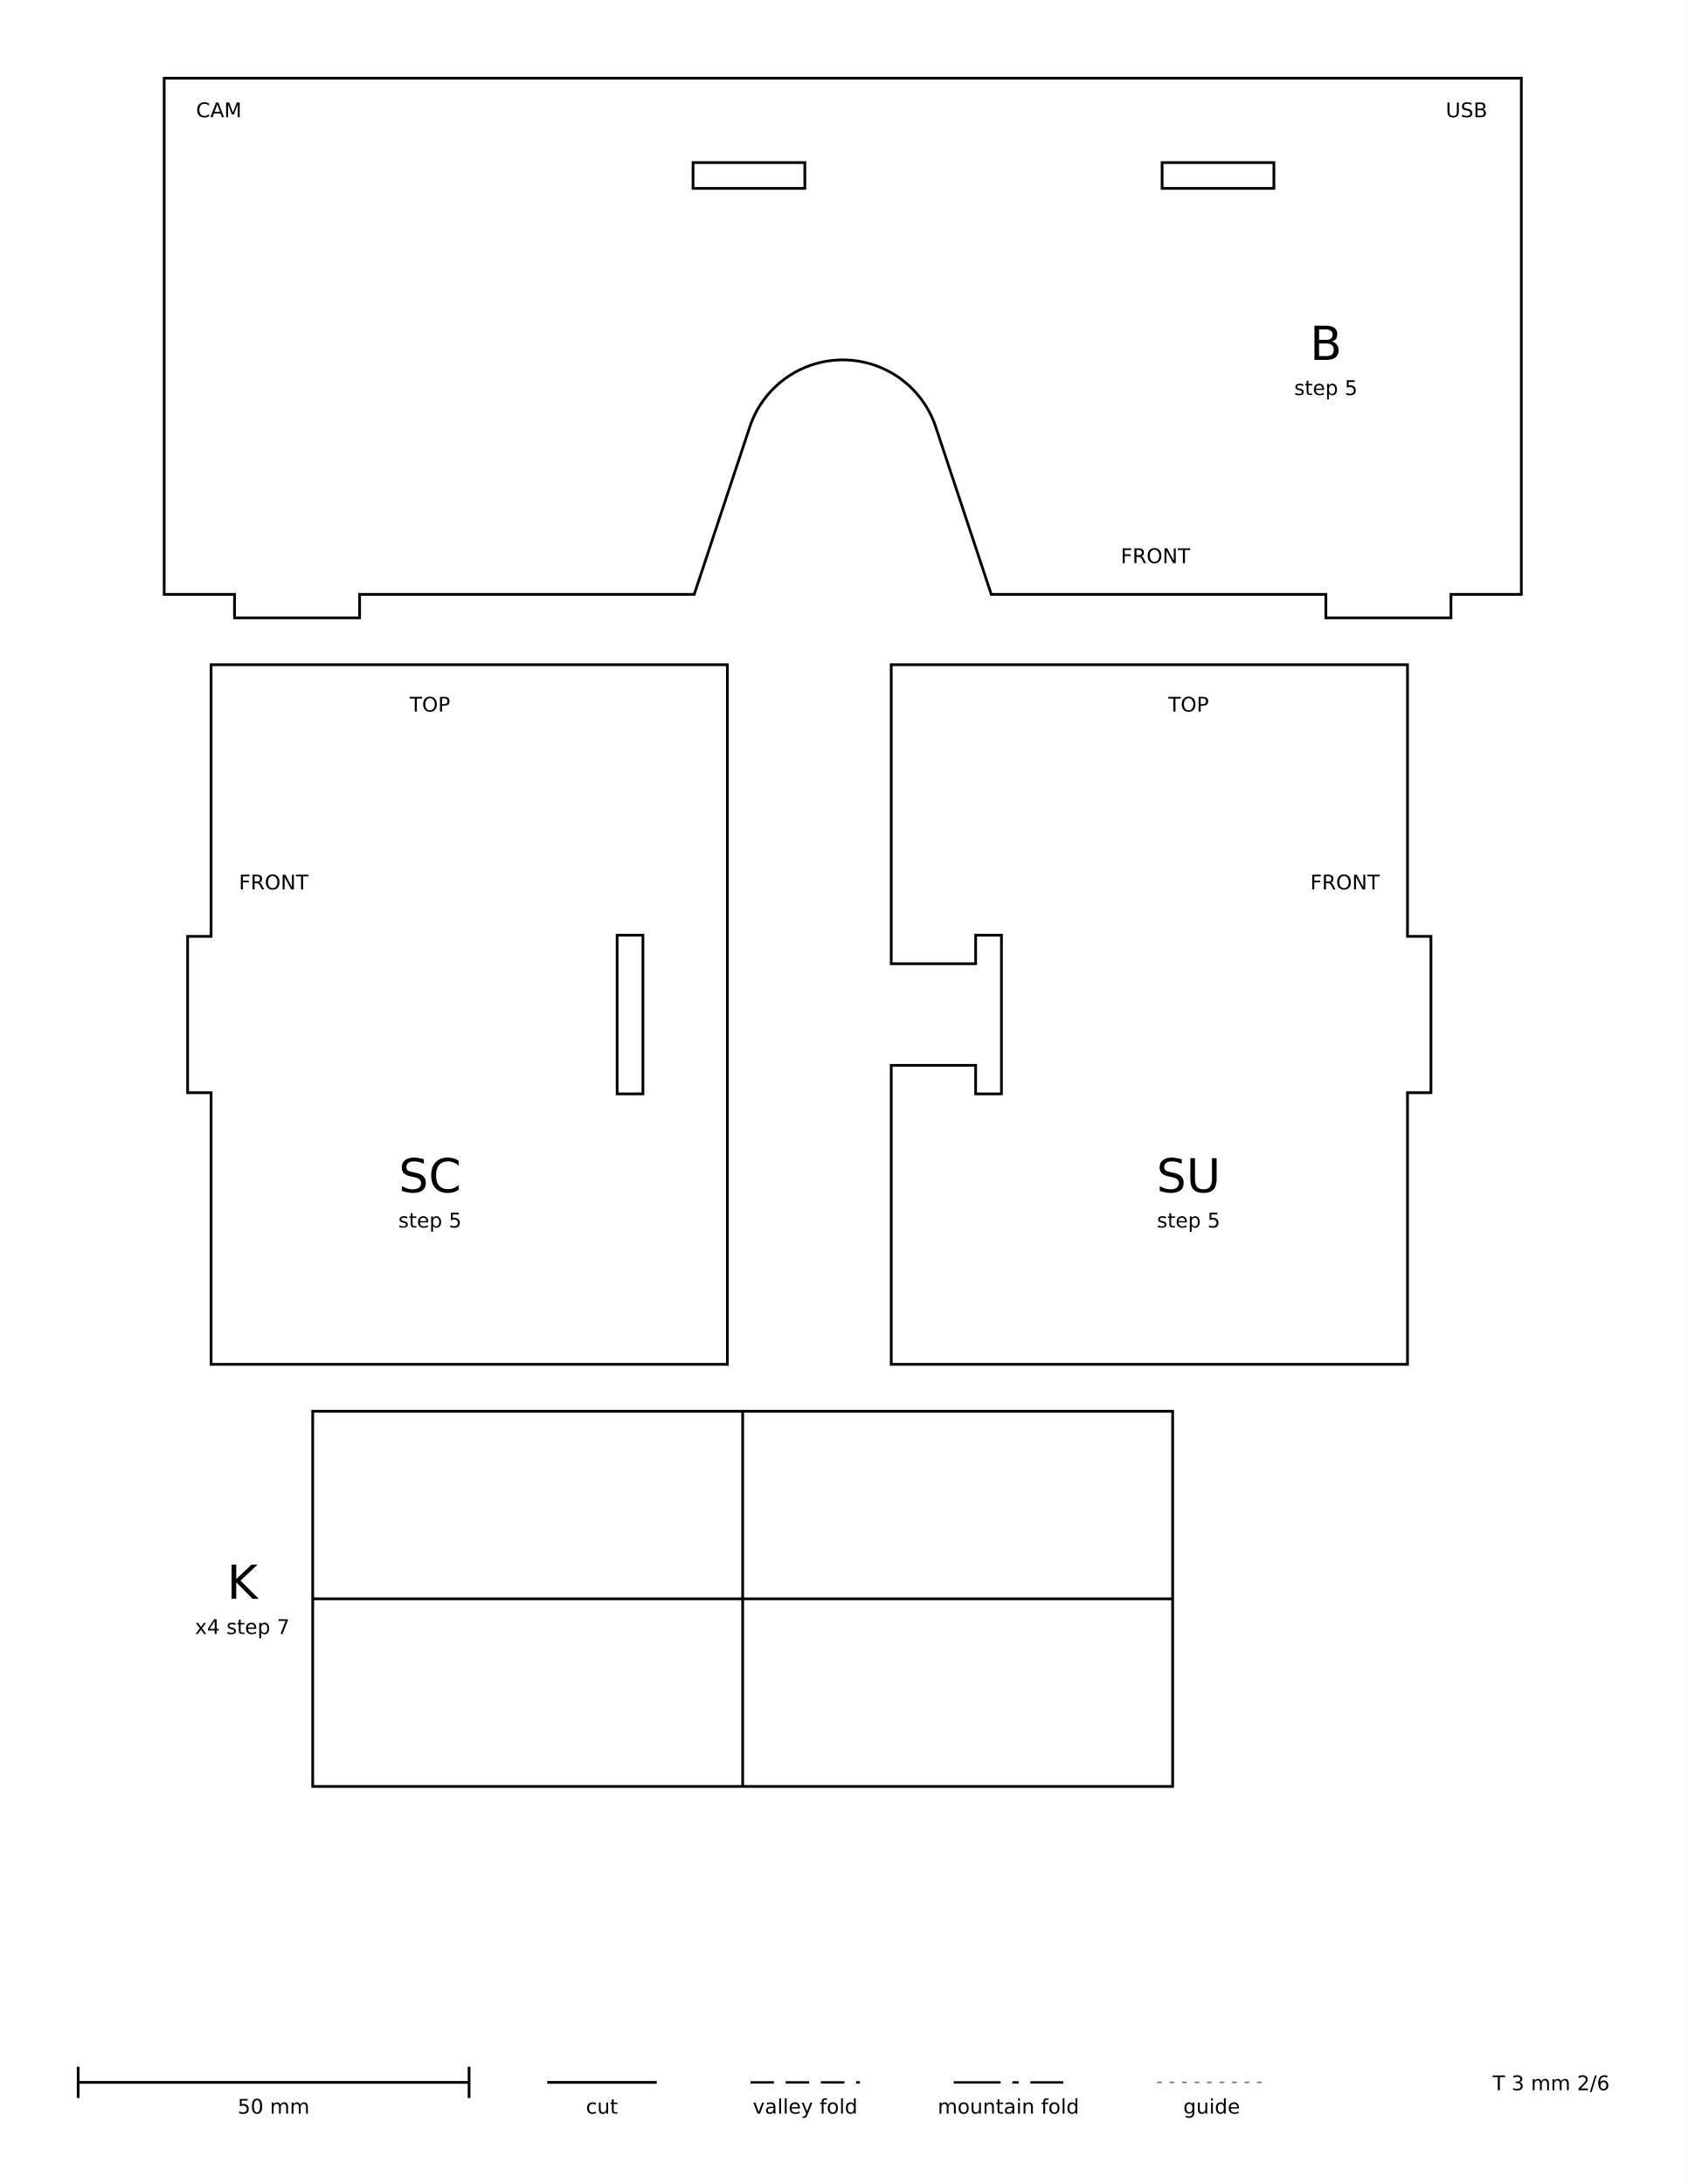
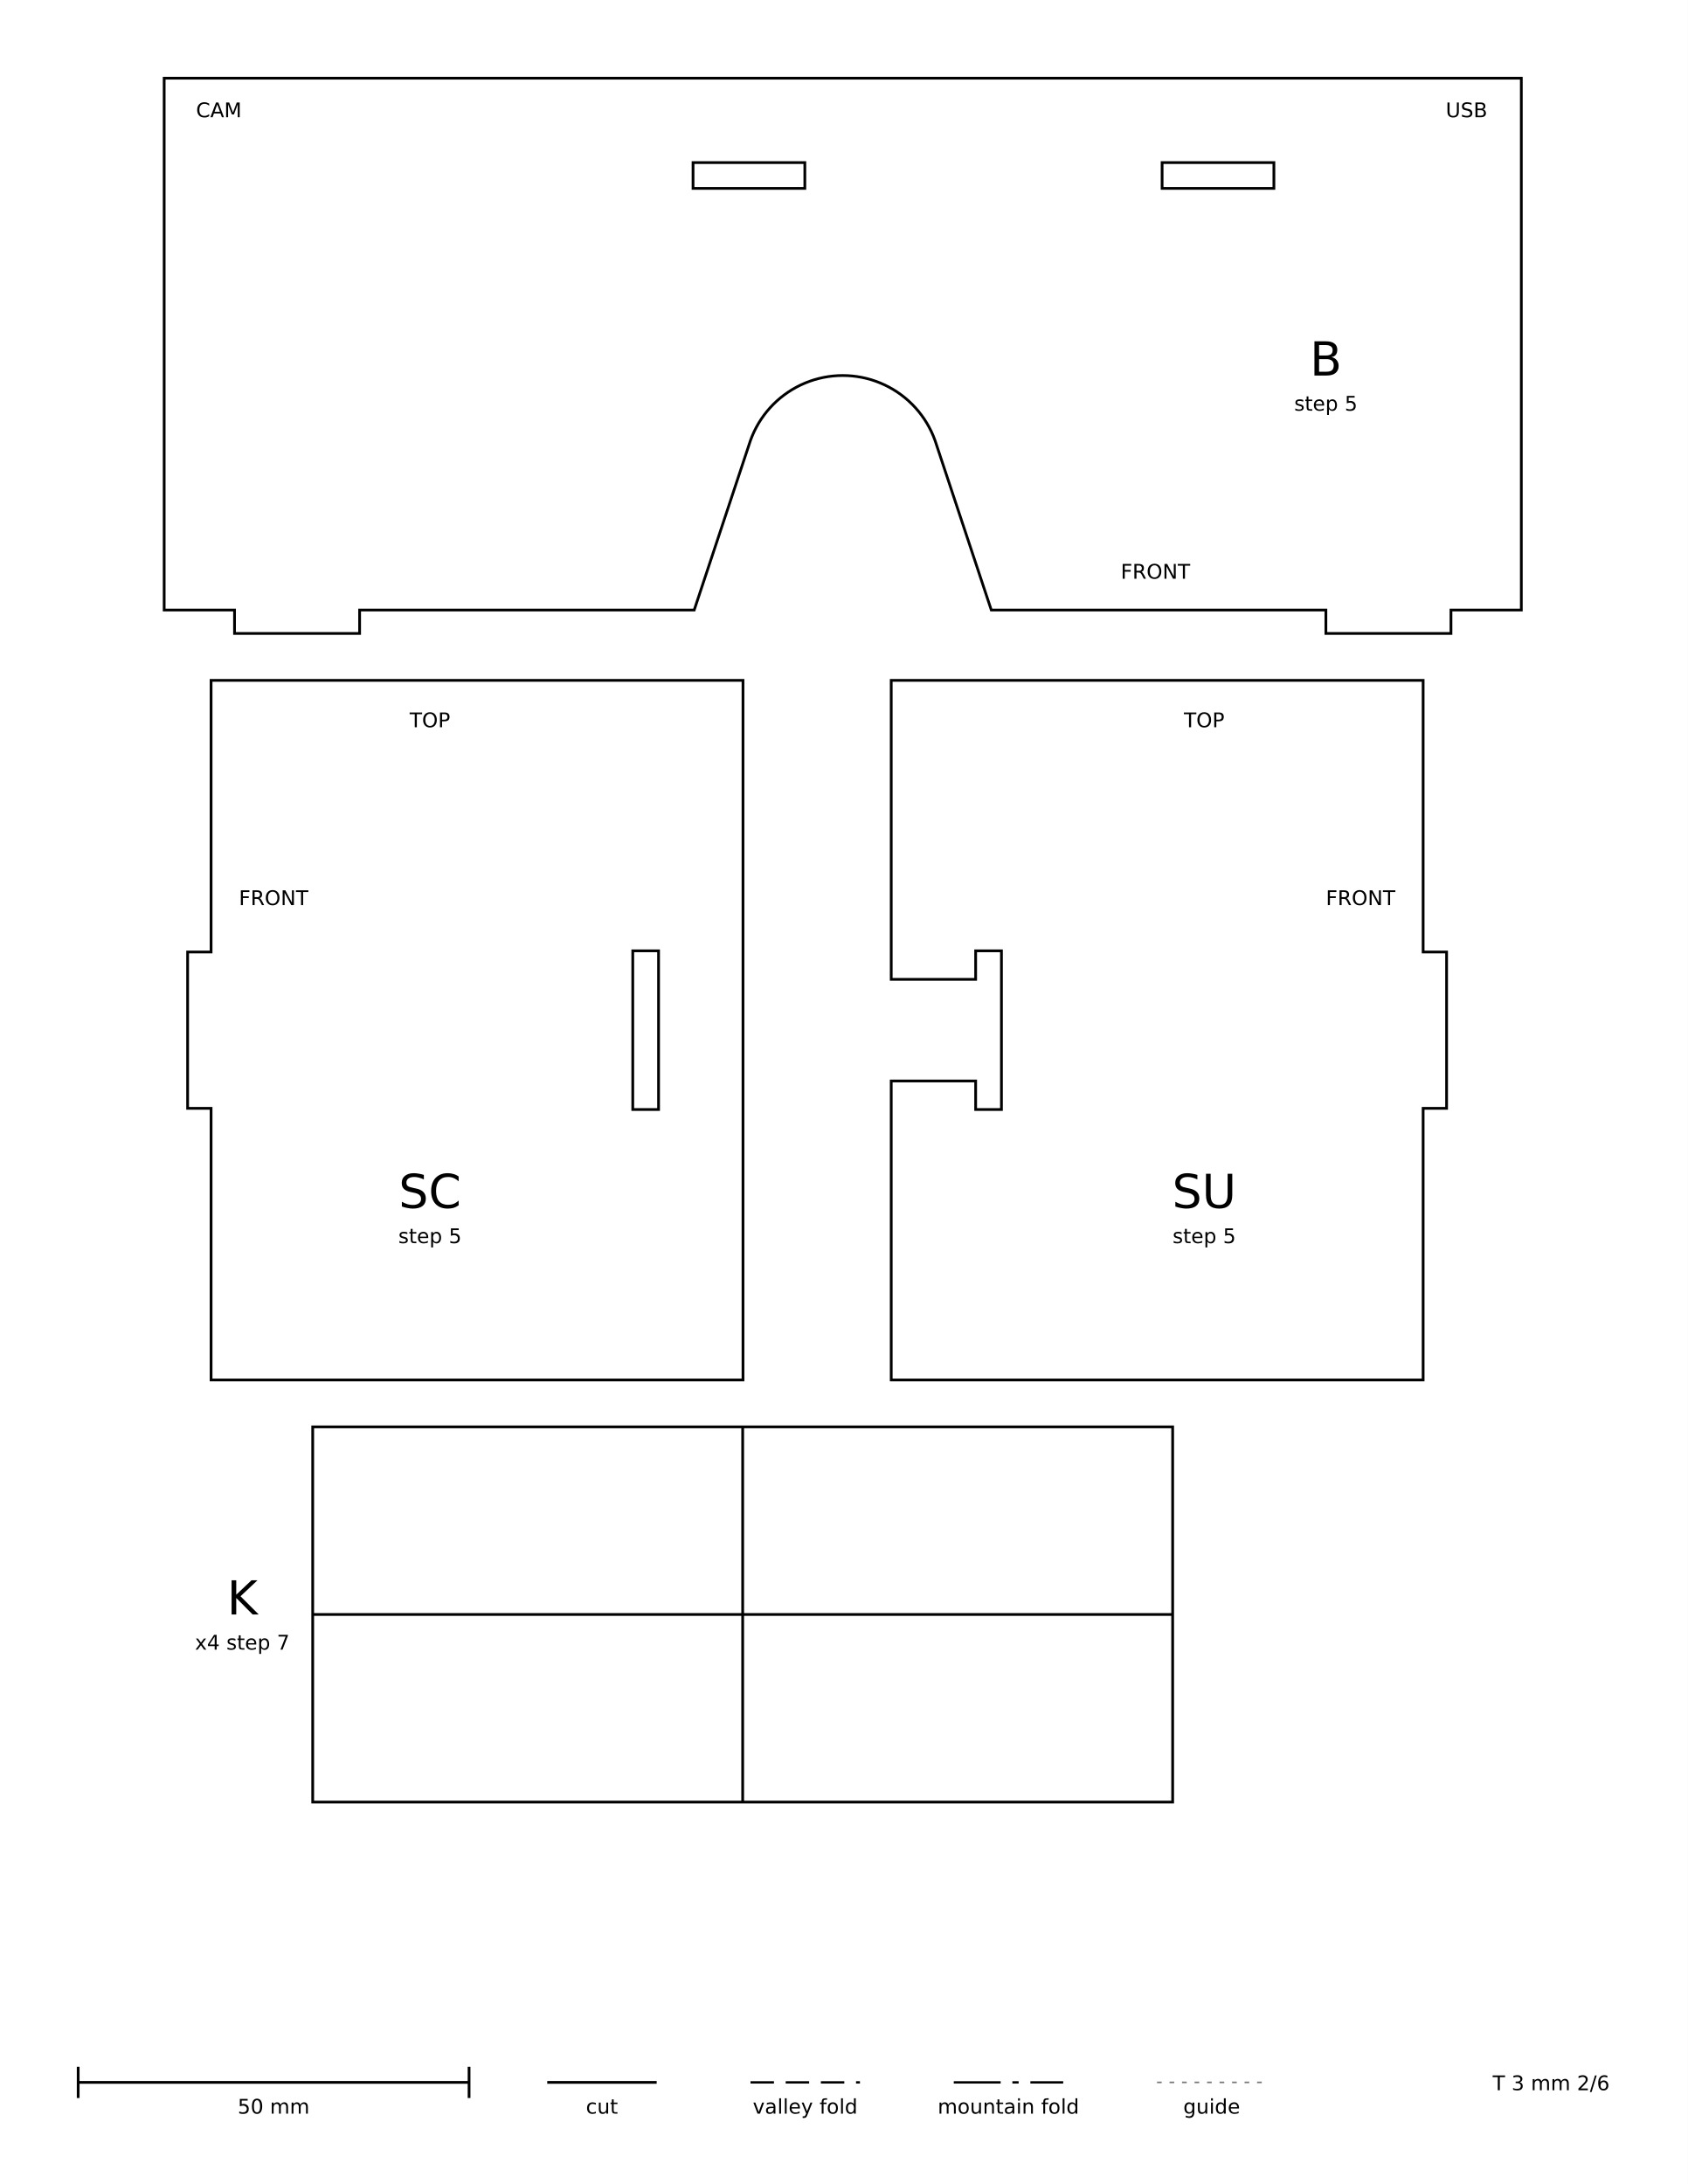
<svg xmlns="http://www.w3.org/2000/svg" width="215.9mm" height="279.4mm" viewBox="0 0 215.9 279.4">
  <rect width="215.9" height="279.4" fill="#fff" />
-   <path class="cut" fill="none" stroke="#000" stroke-width="0.35" d="M21.000,76.040 L21.000,10.000 L194.600,10.000 L194.600,76.040 L185.600,76.040 L185.600,79.040 L169.600,79.040 L169.600,76.040 L126.800,76.040 L119.607,54.355 L119.385,53.781 L119.136,53.218 L118.859,52.669 L118.556,52.133 L118.227,51.613 L117.872,51.110 L117.494,50.625 L117.092,50.159 L116.667,49.713 L116.221,49.288 L115.755,48.886 L115.270,48.508 L114.767,48.153 L114.247,47.824 L113.711,47.521 L113.162,47.244 L112.599,46.995 L112.025,46.773 L111.440,46.580 L110.847,46.416 L110.246,46.281 L109.640,46.176 L109.029,46.100 L108.415,46.055 L107.800,46.040 L107.185,46.055 L106.571,46.100 L105.960,46.176 L105.354,46.281 L104.753,46.416 L104.160,46.580 L103.575,46.773 L103.001,46.995 L102.438,47.244 L101.889,47.521 L101.353,47.824 L100.833,48.153 L100.330,48.508 L99.845,48.886 L99.379,49.288 L98.933,49.713 L98.508,50.159 L98.106,50.625 L97.728,51.110 L97.373,51.613 L97.044,52.133 L96.741,52.669 L96.464,53.218 L96.215,53.781 L95.993,54.355 L88.800,76.040 L46.000,76.040 L46.000,79.040 L30.000,79.040 L30.000,76.040 L21.000,76.040 Z" />
+   <path class="cut" fill="none" stroke="#000" stroke-width="0.35" d="M21.000,78.040 L21.000,10.000 L194.600,10.000 L194.600,78.040 L185.600,78.040 L185.600,81.040 L169.600,81.040 L169.600,78.040 L126.800,78.040 L119.607,56.355 L119.385,55.781 L119.136,55.218 L118.859,54.669 L118.556,54.133 L118.227,53.613 L117.872,53.110 L117.494,52.625 L117.092,52.159 L116.667,51.713 L116.221,51.288 L115.755,50.886 L115.270,50.508 L114.767,50.153 L114.247,49.824 L113.711,49.521 L113.162,49.244 L112.599,48.995 L112.025,48.773 L111.440,48.580 L110.847,48.416 L110.246,48.281 L109.640,48.176 L109.029,48.100 L108.415,48.055 L107.800,48.040 L107.185,48.055 L106.571,48.100 L105.960,48.176 L105.354,48.281 L104.753,48.416 L104.160,48.580 L103.575,48.773 L103.001,48.995 L102.438,49.244 L101.889,49.521 L101.353,49.824 L100.833,50.153 L100.330,50.508 L99.845,50.886 L99.379,51.288 L98.933,51.713 L98.508,52.159 L98.106,52.625 L97.728,53.110 L97.373,53.613 L97.044,54.133 L96.741,54.669 L96.464,55.218 L96.215,55.781 L95.993,56.355 L88.800,78.040 L46.000,78.040 L46.000,81.040 L30.000,81.040 L30.000,78.040 L21.000,78.040 Z" />
  <path class="cut" fill="none" stroke="#000" stroke-width="0.35" d="M88.650,20.800 L88.650,24.100 L102.950,24.100 L102.950,20.800 L88.650,20.800 Z" />
  <path class="cut" fill="none" stroke="#000" stroke-width="0.35" d="M162.950,20.800 L148.650,20.800 L148.650,24.100 L162.950,24.100 L162.950,20.800 Z" />
-   <path class="cut" fill="none" stroke="#000" stroke-width="0.35" d="M24.000,119.790 L27.000,119.790 L27.000,85.040 L93.040,85.040 L93.040,174.540 L27.000,174.540 L27.000,139.790 L24.000,139.790 L24.000,119.790 Z" />
-   <path class="cut" fill="none" stroke="#000" stroke-width="0.35" d="M82.240,119.640 L78.940,119.640 L78.940,139.940 L82.240,139.940 L82.240,119.640 Z" />
-   <path class="cut" fill="none" stroke="#000" stroke-width="0.35" d="M180.040,119.790 L180.040,85.040 L114.000,85.040 L114.000,123.290 L124.800,123.290 L124.800,119.640 L128.100,119.640 L128.100,139.940 L124.800,139.940 L124.800,136.290 L114.000,136.290 L114.000,174.540 L180.040,174.540 L180.040,139.790 L183.040,139.790 L183.040,119.790 L180.040,119.790 Z" />
-   <path class="cut" fill="none" stroke="#000" stroke-width="0.35" d="M40.000,204.540 L40.000,180.540 L95.000,180.540 L150.000,180.540 L150.000,204.540 L150.000,228.540 L95.000,228.540 L40.000,228.540 L40.000,204.540 Z" />
-   <path class="cut" fill="none" stroke="#000" stroke-width="0.35" d="M95.000,228.540 L95.000,180.540" />
-   <path class="cut" fill="none" stroke="#000" stroke-width="0.35" d="M40.000,204.540 L150.000,204.540" />
-   <text x="169.60" y="46.04" font-size="6" text-anchor="middle" font-family="DejaVu Sans, Liberation Sans, Arial, sans-serif">B</text>
-   <text x="169.60" y="50.54" font-size="2.6" text-anchor="middle" font-family="DejaVu Sans, Liberation Sans, Arial, sans-serif">step 5</text>
-   <text x="147.80" y="72.04" font-size="2.6" text-anchor="middle" font-family="DejaVu Sans, Liberation Sans, Arial, sans-serif">FRONT</text>
+   <path class="cut" fill="none" stroke="#000" stroke-width="0.35" d="M24.000,121.790 L27.000,121.790 L27.000,87.040 L95.040,87.040 L95.040,176.540 L27.000,176.540 L27.000,141.790 L24.000,141.790 L24.000,121.790 Z" />
+   <path class="cut" fill="none" stroke="#000" stroke-width="0.35" d="M84.240,121.640 L80.940,121.640 L80.940,141.940 L84.240,141.940 L84.240,121.640 Z" />
+   <path class="cut" fill="none" stroke="#000" stroke-width="0.35" d="M182.040,121.790 L182.040,87.040 L114.000,87.040 L114.000,125.290 L124.800,125.290 L124.800,121.640 L128.100,121.640 L128.100,141.940 L124.800,141.940 L124.800,138.290 L114.000,138.290 L114.000,176.540 L182.040,176.540 L182.040,141.790 L185.040,141.790 L185.040,121.790 L182.040,121.790 Z" />
+   <path class="cut" fill="none" stroke="#000" stroke-width="0.35" d="M40.000,206.540 L40.000,182.540 L95.000,182.540 L150.000,182.540 L150.000,206.540 L150.000,230.540 L95.000,230.540 L40.000,230.540 L40.000,206.540 Z" />
+   <path class="cut" fill="none" stroke="#000" stroke-width="0.35" d="M95.000,230.540 L95.000,182.540" />
+   <path class="cut" fill="none" stroke="#000" stroke-width="0.35" d="M40.000,206.540 L150.000,206.540" />
+   <text x="169.60" y="48.04" font-size="6" text-anchor="middle" font-family="DejaVu Sans, Liberation Sans, Arial, sans-serif">B</text>
+   <text x="169.60" y="52.54" font-size="2.6" text-anchor="middle" font-family="DejaVu Sans, Liberation Sans, Arial, sans-serif">step 5</text>
+   <text x="147.80" y="74.04" font-size="2.6" text-anchor="middle" font-family="DejaVu Sans, Liberation Sans, Arial, sans-serif">FRONT</text>
  <text x="28.00" y="15.00" font-size="2.6" text-anchor="middle" font-family="DejaVu Sans, Liberation Sans, Arial, sans-serif">CAM</text>
  <text x="187.60" y="15.00" font-size="2.6" text-anchor="middle" font-family="DejaVu Sans, Liberation Sans, Arial, sans-serif">USB</text>
-   <text x="55.00" y="152.54" font-size="6" text-anchor="middle" font-family="DejaVu Sans, Liberation Sans, Arial, sans-serif">SC</text>
-   <text x="55.00" y="157.04" font-size="2.6" text-anchor="middle" font-family="DejaVu Sans, Liberation Sans, Arial, sans-serif">step 5</text>
-   <text x="35.00" y="113.79" font-size="2.6" text-anchor="middle" font-family="DejaVu Sans, Liberation Sans, Arial, sans-serif">FRONT</text>
-   <text x="55.00" y="91.04" font-size="2.6" text-anchor="middle" font-family="DejaVu Sans, Liberation Sans, Arial, sans-serif">TOP</text>
-   <text x="152.04" y="152.54" font-size="6" text-anchor="middle" font-family="DejaVu Sans, Liberation Sans, Arial, sans-serif">SU</text>
-   <text x="152.04" y="157.04" font-size="2.6" text-anchor="middle" font-family="DejaVu Sans, Liberation Sans, Arial, sans-serif">step 5</text>
-   <text x="172.04" y="113.79" font-size="2.6" text-anchor="middle" font-family="DejaVu Sans, Liberation Sans, Arial, sans-serif">FRONT</text>
-   <text x="152.04" y="91.04" font-size="2.6" text-anchor="middle" font-family="DejaVu Sans, Liberation Sans, Arial, sans-serif">TOP</text>
-   <text x="31.00" y="204.54" font-size="6" text-anchor="middle" font-family="DejaVu Sans, Liberation Sans, Arial, sans-serif">K</text>
-   <text x="31.00" y="209.04" font-size="2.6" text-anchor="middle" font-family="DejaVu Sans, Liberation Sans, Arial, sans-serif">x4  step 7</text>
+   <text x="55.00" y="154.54" font-size="6" text-anchor="middle" font-family="DejaVu Sans, Liberation Sans, Arial, sans-serif">SC</text>
+   <text x="55.00" y="159.04" font-size="2.6" text-anchor="middle" font-family="DejaVu Sans, Liberation Sans, Arial, sans-serif">step 5</text>
+   <text x="35.00" y="115.79" font-size="2.6" text-anchor="middle" font-family="DejaVu Sans, Liberation Sans, Arial, sans-serif">FRONT</text>
+   <text x="55.00" y="93.04" font-size="2.6" text-anchor="middle" font-family="DejaVu Sans, Liberation Sans, Arial, sans-serif">TOP</text>
+   <text x="154.04" y="154.54" font-size="6" text-anchor="middle" font-family="DejaVu Sans, Liberation Sans, Arial, sans-serif">SU</text>
+   <text x="154.04" y="159.04" font-size="2.6" text-anchor="middle" font-family="DejaVu Sans, Liberation Sans, Arial, sans-serif">step 5</text>
+   <text x="174.04" y="115.79" font-size="2.6" text-anchor="middle" font-family="DejaVu Sans, Liberation Sans, Arial, sans-serif">FRONT</text>
+   <text x="154.04" y="93.04" font-size="2.6" text-anchor="middle" font-family="DejaVu Sans, Liberation Sans, Arial, sans-serif">TOP</text>
+   <text x="31.00" y="206.54" font-size="6" text-anchor="middle" font-family="DejaVu Sans, Liberation Sans, Arial, sans-serif">K</text>
+   <text x="31.00" y="211.04" font-size="2.6" text-anchor="middle" font-family="DejaVu Sans, Liberation Sans, Arial, sans-serif">x4  step 7</text>
  <path id="p2-scale" class="scale" fill="none" stroke="#000" stroke-width="0.35" d="M10.0,266.4 L60.0,266.4" />
  <path fill="none" stroke="#000" stroke-width="0.35" d="M10.0,264.4 L10.0,268.4" />
  <path fill="none" stroke="#000" stroke-width="0.35" d="M60.0,264.4 L60.0,268.4" />
  <text x="35.0" y="270.4" font-size="2.6" text-anchor="middle" font-family="DejaVu Sans, Liberation Sans, Arial, sans-serif">50 mm</text>
  <path fill="none" stroke="#000" stroke-width="0.35" d="M70.0,266.4 L84.0,266.4" />
  <text x="77.0" y="270.4" font-size="2.6" text-anchor="middle" font-family="DejaVu Sans, Liberation Sans, Arial, sans-serif">cut</text>
  <path fill="none" stroke="#000" stroke-width="0.3" stroke-dasharray="3 1.5" d="M96.0,266.4 L110.0,266.4" />
  <text x="103.0" y="270.4" font-size="2.6" text-anchor="middle" font-family="DejaVu Sans, Liberation Sans, Arial, sans-serif">valley fold</text>
  <path fill="none" stroke="#000" stroke-width="0.3" stroke-dasharray="6 1.5 0.8 1.5" d="M122.0,266.4 L136.0,266.4" />
  <text x="129.0" y="270.4" font-size="2.6" text-anchor="middle" font-family="DejaVu Sans, Liberation Sans, Arial, sans-serif">mountain fold</text>
  <path fill="none" stroke="#777" stroke-width="0.2" stroke-dasharray="0.6 1" d="M148.0,266.4 L162.0,266.4" />
  <text x="155.0" y="270.4" font-size="2.6" text-anchor="middle" font-family="DejaVu Sans, Liberation Sans, Arial, sans-serif">guide</text>
  <text x="205.9" y="267.4" font-size="2.6" text-anchor="end" font-family="DejaVu Sans, Liberation Sans, Arial, sans-serif">T 3 mm   2/6</text>
</svg>
